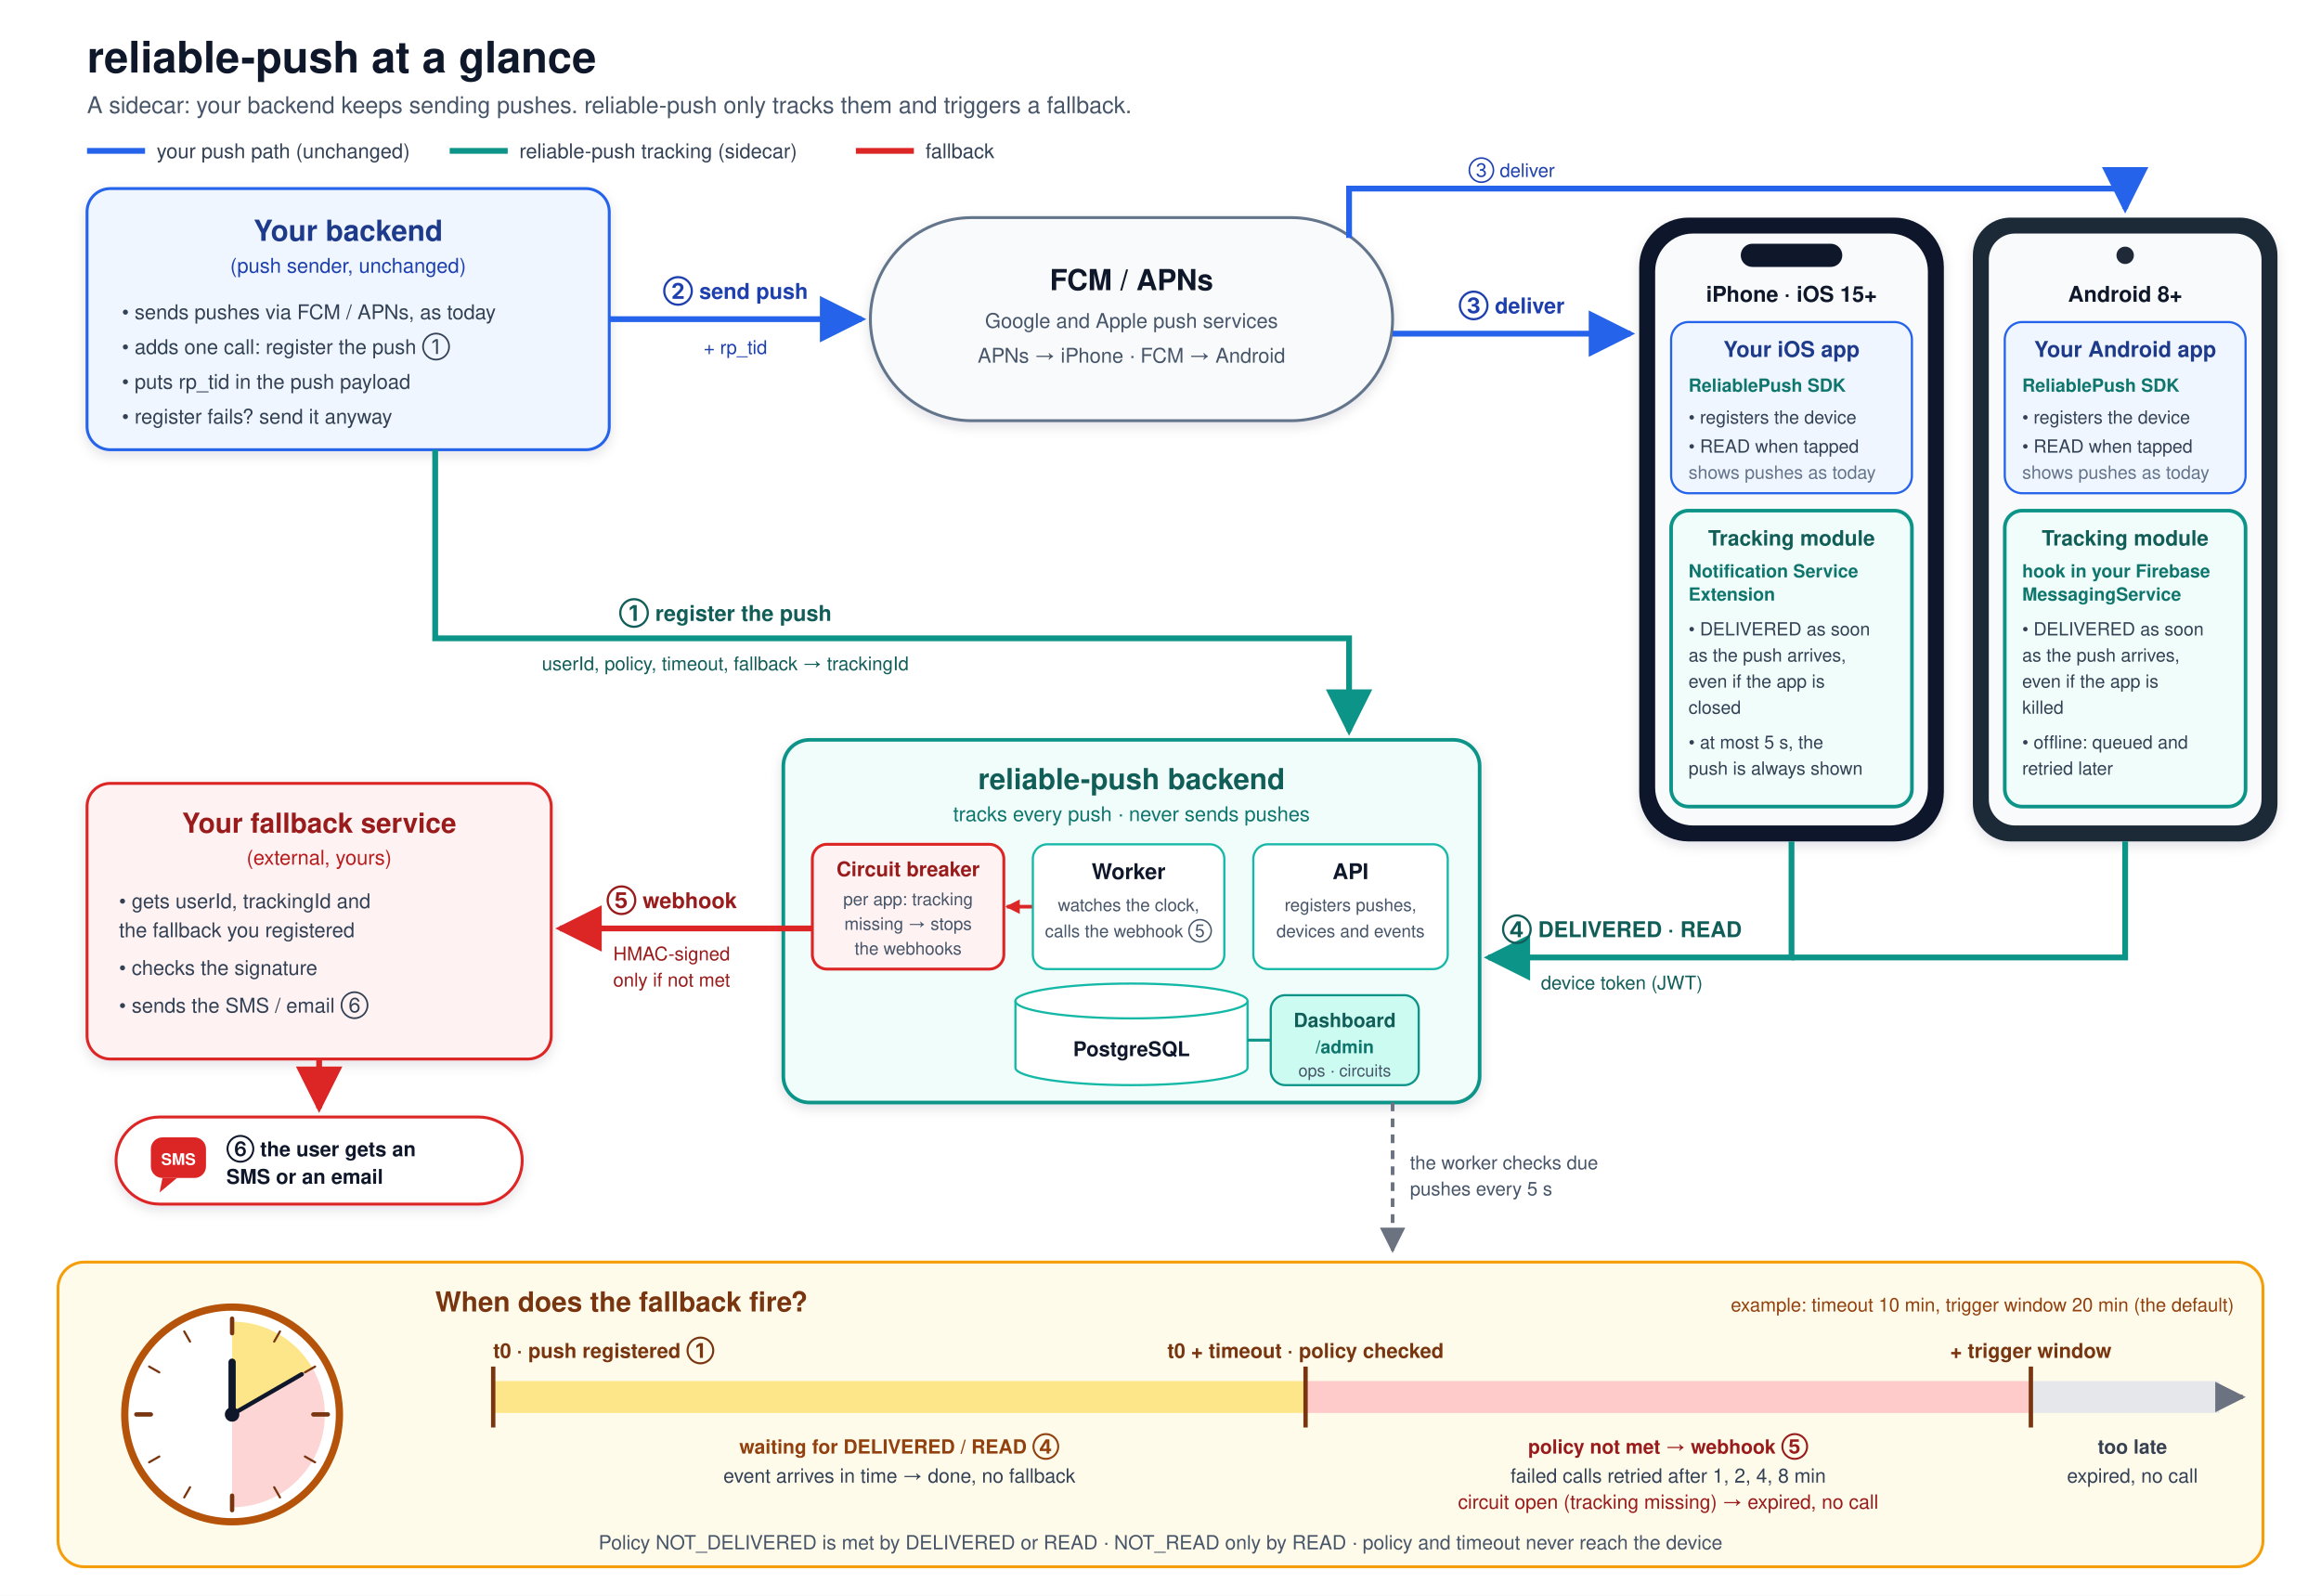
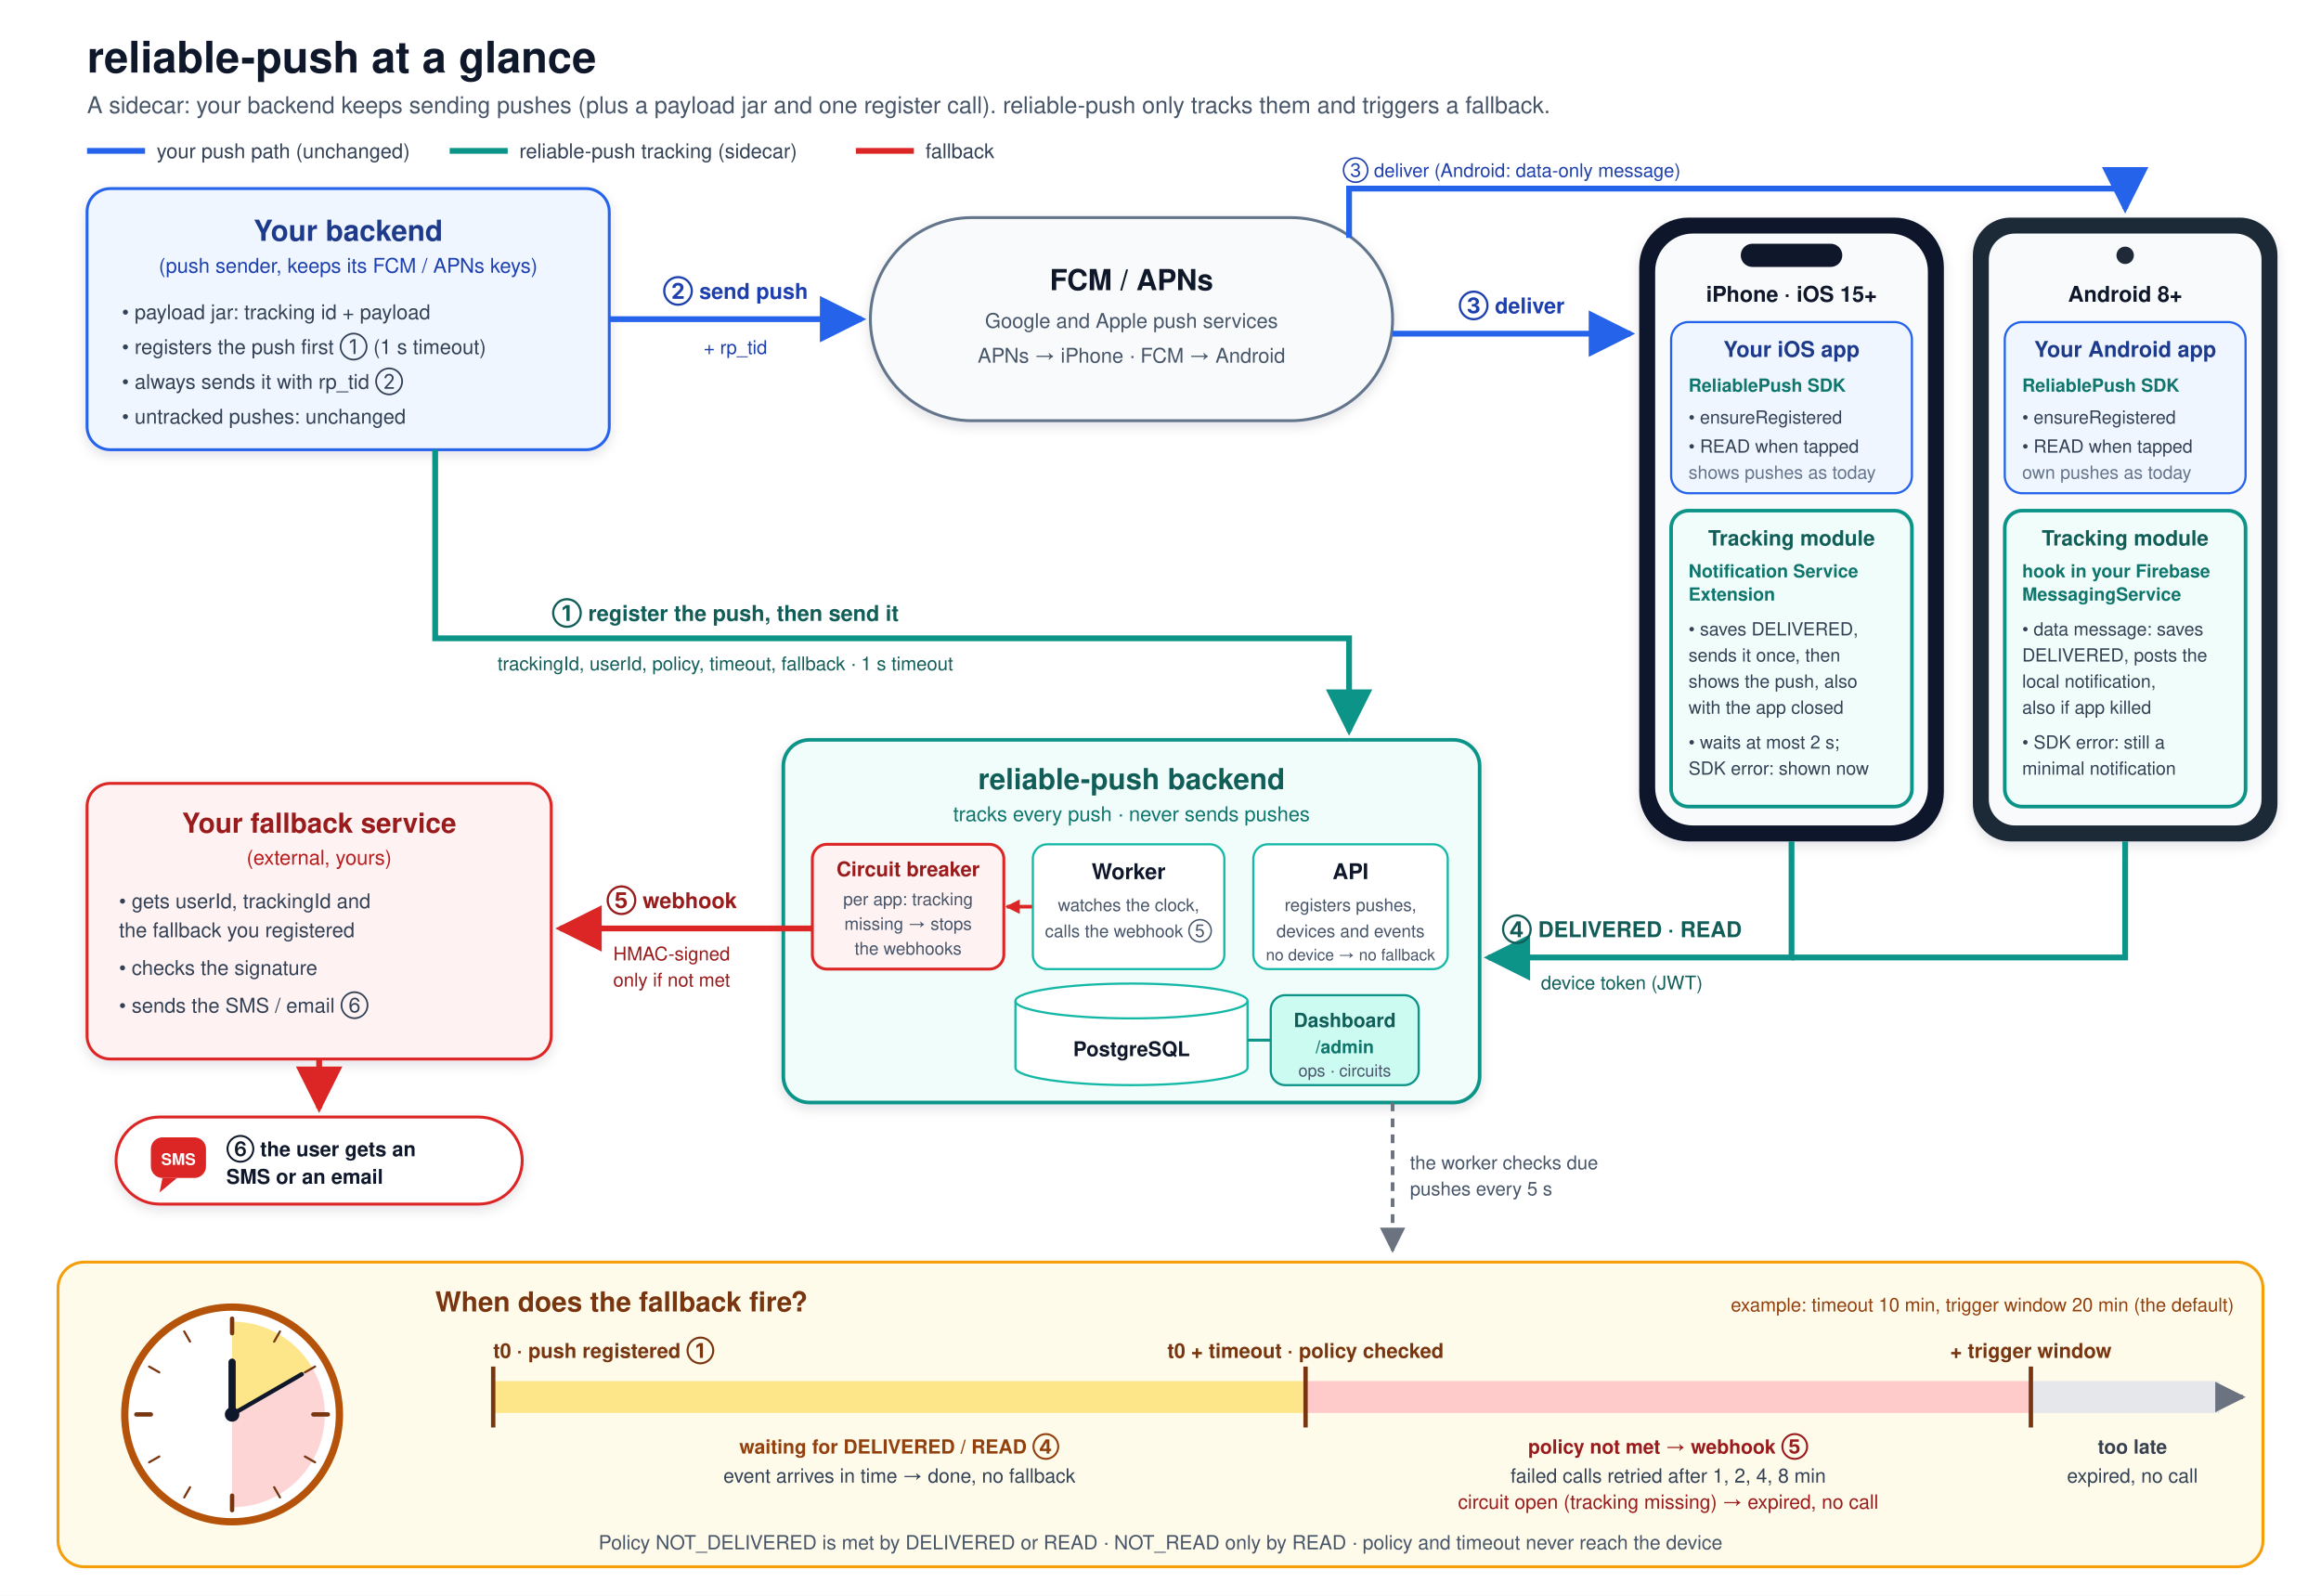
<svg xmlns="http://www.w3.org/2000/svg" viewBox="0 0 1600 1100" width="1600" height="1100" font-family="-apple-system, 'Segoe UI', Helvetica, Arial, sans-serif" role="img" aria-labelledby="title desc">
  <defs>
    <marker id="m-main" viewBox="0 0 10 10" refX="9" refY="5" markerWidth="8" markerHeight="8" orient="auto-start-reverse">
      <path d="M0,0 L10,5 L0,10 z" fill="#2563eb" />
    </marker>
    <marker id="m-side" viewBox="0 0 10 10" refX="9" refY="5" markerWidth="8" markerHeight="8" orient="auto-start-reverse">
      <path d="M0,0 L10,5 L0,10 z" fill="#0d9488" />
    </marker>
    <marker id="m-fall" viewBox="0 0 10 10" refX="9" refY="5" markerWidth="8" markerHeight="8" orient="auto-start-reverse">
      <path d="M0,0 L10,5 L0,10 z" fill="#dc2626" />
    </marker>
    <marker id="m-fall-sm" viewBox="0 0 10 10" refX="9" refY="5" markerWidth="10" markerHeight="10" markerUnits="userSpaceOnUse" orient="auto">
      <path d="M0,0 L10,5 L0,10 z" fill="#dc2626" />
    </marker>
    <marker id="m-muted" viewBox="0 0 10 10" refX="9" refY="5" markerWidth="7" markerHeight="7" orient="auto-start-reverse">
      <path d="M0,0 L10,5 L0,10 z" fill="#6b7280" />
    </marker>
    <filter id="shadow" x="-10%" y="-10%" width="120%" height="130%">
      <feDropShadow dx="0" dy="3" stdDeviation="4" flood-color="#0f172a" flood-opacity="0.12" />
    </filter>
  </defs>
  <rect width="1600" height="1100" fill="#ffffff" />
  <text x="60" y="50" font-size="30" font-weight="700" fill="#0f172a">reliable-push at a glance</text>
-   <text x="60" y="78" font-size="16" fill="#475569">A sidecar: your backend keeps sending pushes. reliable-push only tracks them and triggers a fallback.</text>
+   <text x="60" y="78" font-size="16" fill="#475569">A sidecar: your backend keeps sending pushes (plus a payload jar and one register call). reliable-push only tracks them and triggers a fallback.</text>
  <g font-size="14" fill="#334155">
    <line x1="60" y1="104" x2="100" y2="104" stroke="#2563eb" stroke-width="4" />
    <text x="108" y="109">your push path (unchanged)</text>
    <line x1="310" y1="104" x2="350" y2="104" stroke="#0d9488" stroke-width="4" />
    <text x="358" y="109">reliable-push tracking (sidecar)</text>
    <line x1="590" y1="104" x2="630" y2="104" stroke="#dc2626" stroke-width="4" />
    <text x="638" y="109">fallback</text>
  </g>
  <g filter="url(#shadow)">
    <rect x="60" y="130" width="360" height="180" rx="16" fill="#eff6ff" stroke="#2563eb" stroke-width="2" />
  </g>
  <text x="240" y="166" font-size="20" font-weight="700" fill="#1e3a8a" text-anchor="middle">Your backend</text>
-   <text x="240" y="188" font-size="14" fill="#1e40af" text-anchor="middle">(push sender, unchanged)</text>
+   <text x="240" y="188" font-size="14" fill="#1e40af" text-anchor="middle">(push sender, keeps its FCM / APNs keys)</text>
  <g font-size="14" fill="#334155">
-     <text x="84" y="220">• sends pushes via FCM / APNs, as today</text>
-     <text x="84" y="244">• adds one call: register the push ①</text>
-     <text x="84" y="268">• puts rp_tid in the push payload</text>
-     <text x="84" y="292">• register fails? send it anyway</text>
+     <text x="84" y="220">• payload jar: tracking id + payload</text>
+     <text x="84" y="244">• registers the push first ① (1 s timeout)</text>
+     <text x="84" y="268">• always sends it with rp_tid ②</text>
+     <text x="84" y="292">• untracked pushes: unchanged</text>
  </g>
  <g filter="url(#shadow)">
    <rect x="600" y="150" width="360" height="140" rx="70" fill="#f8fafc" stroke="#64748b" stroke-width="2" />
  </g>
  <text x="780" y="200" font-size="20" font-weight="700" fill="#0f172a" text-anchor="middle">FCM / APNs</text>
  <text x="780" y="226" font-size="14" fill="#475569" text-anchor="middle">Google and Apple push services</text>
  <text x="780" y="250" font-size="14" fill="#475569" text-anchor="middle">APNs → iPhone · FCM → Android</text>
  <line x1="420" y1="220" x2="594" y2="220" stroke="#2563eb" stroke-width="4" marker-end="url(#m-main)" />
  <text x="507" y="206" font-size="15" font-weight="700" fill="#1e40af" text-anchor="middle">② send push</text>
  <text x="507" y="244" font-size="13" fill="#1e40af" text-anchor="middle">+ rp_tid</text>
  <line x1="960" y1="230" x2="1124" y2="230" stroke="#2563eb" stroke-width="4" marker-end="url(#m-main)" />
  <path d="M930,164 L930,130 L1465,130 L1465,144" fill="none" stroke="#2563eb" stroke-width="4" marker-end="url(#m-main)" />
  <text x="1042" y="216" font-size="15" font-weight="700" fill="#1e40af" text-anchor="middle">③ deliver</text>
-   <text x="1042" y="122" font-size="13" fill="#1e40af" text-anchor="middle">③ deliver</text>
+   <text x="1042" y="122" font-size="13" fill="#1e40af" text-anchor="middle">③ deliver (Android: data-only message)</text>
  <g filter="url(#shadow)">
    <rect x="1130" y="150" width="210" height="430" rx="34" fill="#0f172a" />
  </g>
  <rect x="1141" y="161" width="188" height="408" rx="26" fill="#f8fafc" />
  <rect x="1200" y="168" width="70" height="16" rx="8" fill="#0f172a" />
  <text x="1235" y="208" font-size="15" font-weight="700" fill="#0f172a" text-anchor="middle">iPhone · iOS 15+</text>
  <rect x="1152" y="222" width="166" height="118" rx="12" fill="#eff6ff" stroke="#2563eb" stroke-width="1.5" />
  <text x="1235" y="246" font-size="15" font-weight="700" fill="#1e3a8a" text-anchor="middle">Your iOS app</text>
  <g font-size="12.5" fill="#334155">
    <text x="1164" y="270" font-weight="600" fill="#0f766e">ReliablePush SDK</text>
-     <text x="1164" y="292">• registers the device</text>
+     <text x="1164" y="292">• ensureRegistered</text>
    <text x="1164" y="312">• READ when tapped</text>
    <text x="1164" y="330" fill="#64748b">shows pushes as today</text>
  </g>
  <rect x="1152" y="352" width="166" height="204" rx="12" fill="#f0fdfa" stroke="#0d9488" stroke-width="2.5" />
  <text x="1235" y="376" font-size="14.5" font-weight="700" fill="#115e59" text-anchor="middle">Tracking module</text>
  <g font-size="12.5" fill="#334155">
    <text x="1164" y="398" fill="#0f766e" font-weight="600">Notification Service</text>
    <text x="1164" y="414" fill="#0f766e" font-weight="600">Extension</text>
-     <text x="1164" y="438">• DELIVERED as soon</text>
-     <text x="1164" y="456">  as the push arrives,</text>
-     <text x="1164" y="474">  even if the app is</text>
-     <text x="1164" y="492">  closed</text>
-     <text x="1164" y="516">• at most 5 s, the</text>
-     <text x="1164" y="534">  push is always shown</text>
+     <text x="1164" y="438">• saves DELIVERED,</text>
+     <text x="1164" y="456">  sends it once, then</text>
+     <text x="1164" y="474">  shows the push, also</text>
+     <text x="1164" y="492">  with the app closed</text>
+     <text x="1164" y="516">• waits at most 2 s;</text>
+     <text x="1164" y="534">  SDK error: shown now</text>
  </g>
  <g filter="url(#shadow)">
    <rect x="1360" y="150" width="210" height="430" rx="26" fill="#1f2937" />
  </g>
  <rect x="1371" y="161" width="188" height="408" rx="18" fill="#f8fafc" />
  <circle cx="1465" cy="176" r="6" fill="#1f2937" />
  <text x="1465" y="208" font-size="15" font-weight="700" fill="#0f172a" text-anchor="middle">Android 8+</text>
  <rect x="1382" y="222" width="166" height="118" rx="12" fill="#eff6ff" stroke="#2563eb" stroke-width="1.5" />
  <text x="1465" y="246" font-size="15" font-weight="700" fill="#1e3a8a" text-anchor="middle">Your Android app</text>
  <g font-size="12.5" fill="#334155">
    <text x="1394" y="270" font-weight="600" fill="#0f766e">ReliablePush SDK</text>
-     <text x="1394" y="292">• registers the device</text>
+     <text x="1394" y="292">• ensureRegistered</text>
    <text x="1394" y="312">• READ when tapped</text>
-     <text x="1394" y="330" fill="#64748b">shows pushes as today</text>
+     <text x="1394" y="330" fill="#64748b">own pushes as today</text>
  </g>
  <rect x="1382" y="352" width="166" height="204" rx="12" fill="#f0fdfa" stroke="#0d9488" stroke-width="2.5" />
  <text x="1465" y="376" font-size="14.5" font-weight="700" fill="#115e59" text-anchor="middle">Tracking module</text>
  <g font-size="12.5" fill="#334155">
    <text x="1394" y="398" fill="#0f766e" font-weight="600">hook in your Firebase</text>
    <text x="1394" y="414" fill="#0f766e" font-weight="600">MessagingService</text>
-     <text x="1394" y="438">• DELIVERED as soon</text>
-     <text x="1394" y="456">  as the push arrives,</text>
-     <text x="1394" y="474">  even if the app is</text>
-     <text x="1394" y="492">  killed</text>
-     <text x="1394" y="516">• offline: queued and</text>
-     <text x="1394" y="534">  retried later</text>
+     <text x="1394" y="438">• data message: saves</text>
+     <text x="1394" y="456">  DELIVERED, posts the</text>
+     <text x="1394" y="474">  local notification,</text>
+     <text x="1394" y="492">  also if app killed</text>
+     <text x="1394" y="516">• SDK error: still a</text>
+     <text x="1394" y="534">  minimal notification</text>
  </g>
  <path d="M1465,580 L1465,660 L1235,660" fill="none" stroke="#0d9488" stroke-width="4" />
  <path d="M1235,580 L1235,660 L1026,660" fill="none" stroke="#0d9488" stroke-width="4" marker-end="url(#m-side)" />
  <text x="1118" y="646" font-size="15" font-weight="700" fill="#115e59" text-anchor="middle">④ DELIVERED · READ</text>
  <text x="1118" y="682" font-size="13" fill="#115e59" text-anchor="middle">device token (JWT)</text>
  <path d="M300,310 L300,440 L930,440 L930,504" fill="none" stroke="#0d9488" stroke-width="4" marker-end="url(#m-side)" />
-   <text x="500" y="428" font-size="15" font-weight="700" fill="#115e59" text-anchor="middle">① register the push</text>
-   <text x="500" y="462" font-size="13" fill="#115e59" text-anchor="middle">userId, policy, timeout, fallback → trackingId</text>
+   <text x="500" y="428" font-size="15" font-weight="700" fill="#115e59" text-anchor="middle">① register the push, then send it</text>
+   <text x="500" y="462" font-size="13" fill="#115e59" text-anchor="middle">trackingId, userId, policy, timeout, fallback · 1 s timeout</text>
  <g filter="url(#shadow)">
    <rect x="540" y="510" width="480" height="250" rx="18" fill="#f0fdfa" stroke="#0d9488" stroke-width="2.5" />
  </g>
  <text x="780" y="544" font-size="20" font-weight="700" fill="#115e59" text-anchor="middle">reliable-push backend</text>
  <text x="780" y="566" font-size="14" fill="#0f766e" text-anchor="middle">tracks every push · never sends pushes</text>
  <rect x="560" y="582" width="132" height="86" rx="10" fill="#fef2f2" stroke="#dc2626" stroke-width="2" />
  <text x="626" y="604" font-size="14" font-weight="700" fill="#991b1b" text-anchor="middle">Circuit breaker</text>
  <text x="626" y="624" font-size="12" fill="#475569" text-anchor="middle">per app: tracking</text>
  <text x="626" y="641" font-size="12" fill="#475569" text-anchor="middle">missing → stops</text>
  <text x="626" y="658" font-size="12" fill="#475569" text-anchor="middle">the webhooks</text>
  <line x1="712" y1="625" x2="694" y2="625" stroke="#dc2626" stroke-width="2.5" marker-end="url(#m-fall-sm)" />
  <rect x="712" y="582" width="132" height="86" rx="10" fill="#ffffff" stroke="#14b8a6" stroke-width="1.5" />
  <text x="778" y="606" font-size="15" font-weight="700" fill="#0f172a" text-anchor="middle">Worker</text>
  <text x="778" y="628" font-size="12" fill="#475569" text-anchor="middle">watches the clock,</text>
  <text x="778" y="646" font-size="12" fill="#475569" text-anchor="middle">calls the webhook ⑤</text>
  <rect x="864" y="582" width="134" height="86" rx="10" fill="#ffffff" stroke="#14b8a6" stroke-width="1.5" />
  <text x="931" y="606" font-size="15" font-weight="700" fill="#0f172a" text-anchor="middle">API</text>
  <text x="931" y="628" font-size="12" fill="#475569" text-anchor="middle">registers pushes,</text>
  <text x="931" y="646" font-size="12" fill="#475569" text-anchor="middle">devices and events</text>
+   <text x="931" y="662" font-size="11" fill="#475569" text-anchor="middle">no device → no fallback</text>
  <g>
    <path d="M700,690 L700,736 A80,12 0 0 0 860,736 L860,690" fill="#ffffff" stroke="#14b8a6" stroke-width="1.5" />
    <ellipse cx="780" cy="690" rx="80" ry="12" fill="#ffffff" stroke="#14b8a6" stroke-width="1.5" />
    <text x="780" y="728" font-size="14" font-weight="600" fill="#0f172a" text-anchor="middle">PostgreSQL</text>
  </g>
  <line x1="860" y1="717" x2="876" y2="717" stroke="#0d9488" stroke-width="2" />
  <rect x="876" y="686" width="102" height="62" rx="10" fill="#ccfbf1" stroke="#0d9488" stroke-width="1.5" />
  <text x="927" y="708" font-size="13.5" font-weight="700" fill="#115e59" text-anchor="middle">Dashboard</text>
  <text x="927" y="726" font-size="12.5" font-weight="600" fill="#0f766e" text-anchor="middle">/admin</text>
  <text x="927" y="742" font-size="11.5" fill="#475569" text-anchor="middle">ops · circuits</text>
  <line x1="560" y1="640" x2="386" y2="640" stroke="#dc2626" stroke-width="4" marker-end="url(#m-fall)" />
  <text x="463" y="626" font-size="15" font-weight="700" fill="#991b1b" text-anchor="middle">⑤ webhook</text>
  <text x="463" y="662" font-size="13" fill="#991b1b" text-anchor="middle">HMAC-signed</text>
  <text x="463" y="680" font-size="13" fill="#991b1b" text-anchor="middle">only if not met</text>
  <g filter="url(#shadow)">
    <rect x="60" y="540" width="320" height="190" rx="16" fill="#fef2f2" stroke="#dc2626" stroke-width="2" />
  </g>
  <text x="220" y="574" font-size="19" font-weight="700" fill="#991b1b" text-anchor="middle">Your fallback service</text>
  <text x="220" y="596" font-size="14" fill="#b91c1c" text-anchor="middle">(external, yours)</text>
  <g font-size="14" fill="#334155">
    <text x="82" y="626">• gets userId, trackingId and</text>
    <text x="82" y="646">  the fallback you registered</text>
    <text x="82" y="672">• checks the signature</text>
    <text x="82" y="698">• sends the SMS / email ⑥</text>
  </g>
  <line x1="220" y1="730" x2="220" y2="764" stroke="#dc2626" stroke-width="4" marker-end="url(#m-fall)" />
  <g filter="url(#shadow)">
    <rect x="80" y="770" width="280" height="60" rx="30" fill="#ffffff" stroke="#dc2626" stroke-width="2" />
  </g>
  <g transform="translate(104,784)">
    <rect x="0" y="0" width="38" height="28" rx="8" fill="#dc2626" />
    <path d="M8,28 L6,38 L18,28 z" fill="#dc2626" />
    <text x="19" y="19" font-size="11" font-weight="700" fill="#ffffff" text-anchor="middle">SMS</text>
  </g>
  <text x="156" y="797" font-size="14" font-weight="600" fill="#0f172a">⑥ the user gets an</text>
  <text x="156" y="816" font-size="14" font-weight="600" fill="#0f172a">SMS or an email</text>
  <path d="M960,760 L960,862" fill="none" stroke="#6b7280" stroke-width="2.5" stroke-dasharray="6 5" marker-end="url(#m-muted)" />
  <text x="972" y="806" font-size="13" fill="#475569">the worker checks due</text>
  <text x="972" y="824" font-size="13" fill="#475569">pushes every 5 s</text>
  <rect x="40" y="870" width="1520" height="210" rx="18" fill="#fffbeb" stroke="#f59e0b" stroke-width="2" />
  <g transform="translate(160,975)">
    <circle r="74" fill="#ffffff" stroke="#b45309" stroke-width="5" />
    <path d="M0,0 L0,-64 A64,64 0 0 1 55.4,-32 z" fill="#fde68a" />
    <path d="M0,0 L55.4,-32 A64,64 0 0 1 0,64 z" fill="#fecaca" opacity="0.8" />
    <g stroke="#78350f" stroke-width="3" stroke-linecap="round">
      <line x1="0" y1="-66" x2="0" y2="-56" />
      <line x1="66" y1="0" x2="56" y2="0" />
      <line x1="0" y1="66" x2="0" y2="56" />
      <line x1="-66" y1="0" x2="-56" y2="0" />
    </g>
    <g stroke="#78350f" stroke-width="1.5" stroke-linecap="round">
      <line x1="33" y1="-57.2" x2="29" y2="-50.2" />
      <line x1="57.2" y1="-33" x2="50.2" y2="-29" />
      <line x1="57.2" y1="33" x2="50.2" y2="29" />
      <line x1="33" y1="57.2" x2="29" y2="50.2" />
      <line x1="-33" y1="57.2" x2="-29" y2="50.2" />
      <line x1="-57.2" y1="33" x2="-50.2" y2="29" />
      <line x1="-57.2" y1="-33" x2="-50.2" y2="-29" />
      <line x1="-33" y1="-57.2" x2="-29" y2="-50.2" />
    </g>
    <line x1="0" y1="0" x2="0" y2="-36" stroke="#0f172a" stroke-width="5" stroke-linecap="round" />
    <line x1="0" y1="0" x2="48" y2="-27.7" stroke="#0f172a" stroke-width="3" stroke-linecap="round" />
    <circle r="5" fill="#0f172a" />
  </g>
  <text x="300" y="904" font-size="19" font-weight="700" fill="#78350f">When does the fallback fire?</text>
  <text x="1540" y="904" font-size="13" fill="#92400e" text-anchor="end">example: timeout 10 min, trigger window 20 min (the default)</text>
  <rect x="340" y="952" width="560" height="22" fill="#fde68a" />
  <rect x="900" y="952" width="500" height="22" fill="#fecaca" />
  <rect x="1400" y="952" width="130" height="22" fill="#e5e7eb" />
  <g stroke="#78350f" stroke-width="3">
    <line x1="340" y1="942" x2="340" y2="984" />
    <line x1="900" y1="942" x2="900" y2="984" />
    <line x1="1400" y1="942" x2="1400" y2="984" />
  </g>
  <path d="M1530,963 L1546,963" stroke="#78350f" stroke-width="3" marker-end="url(#m-muted)" />
  <g font-size="14" font-weight="700" fill="#78350f">
    <text x="340" y="936">t0 · push registered ①</text>
    <text x="900" y="936" text-anchor="middle">t0 + timeout · policy checked</text>
    <text x="1400" y="936" text-anchor="middle">+ trigger window</text>
  </g>
  <g font-size="13.5" fill="#334155" text-anchor="middle">
    <text x="620" y="1002" font-weight="700" fill="#92400e">waiting for DELIVERED / READ ④</text>
    <text x="620" y="1022">event arrives in time → done, no fallback</text>
    <text x="1150" y="1002" font-weight="700" fill="#991b1b">policy not met → webhook ⑤</text>
    <text x="1150" y="1022">failed calls retried after 1, 2, 4, 8 min</text>
    <text x="1470" y="1002" font-weight="700" fill="#374151">too late</text>
    <text x="1470" y="1022">expired, no call</text>
    <text x="1150" y="1040" fill="#991b1b">circuit open (tracking missing) → expired, no call</text>
  </g>
  <text x="800" y="1068" font-size="13.5" fill="#475569" text-anchor="middle">Policy NOT_DELIVERED is met by DELIVERED or READ · NOT_READ only by READ · policy and timeout never reach the device</text>
</svg>
